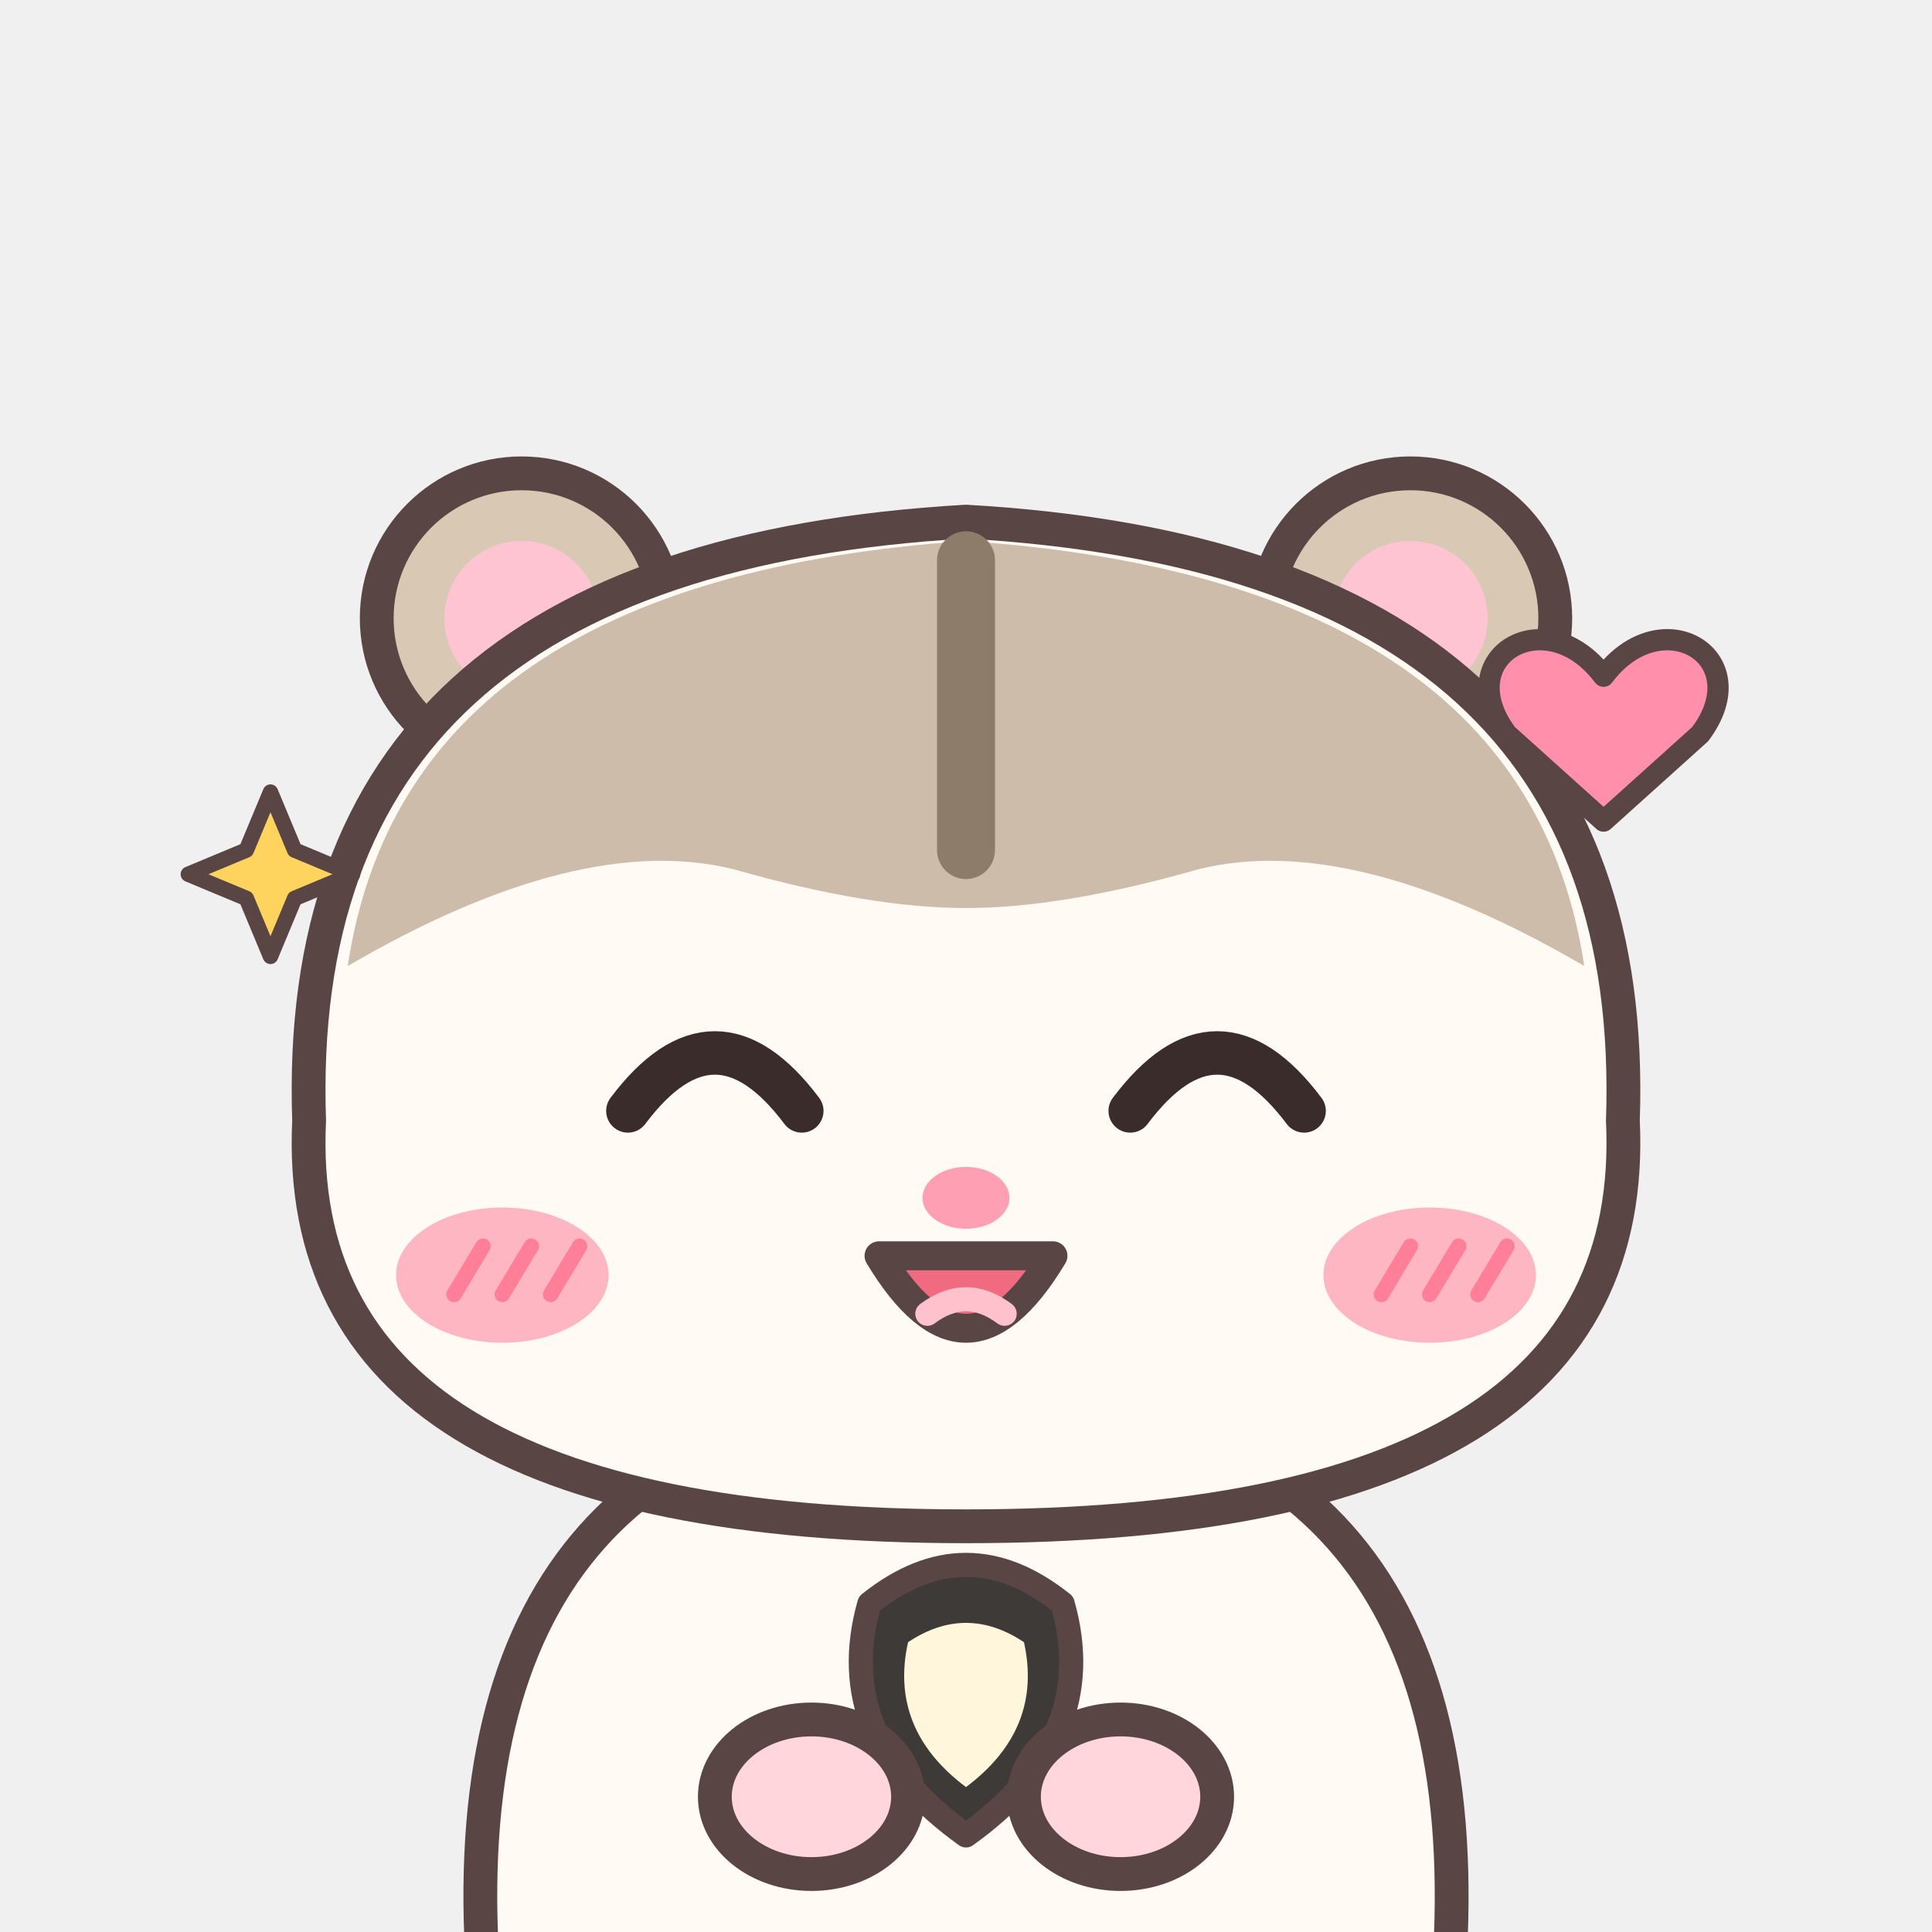
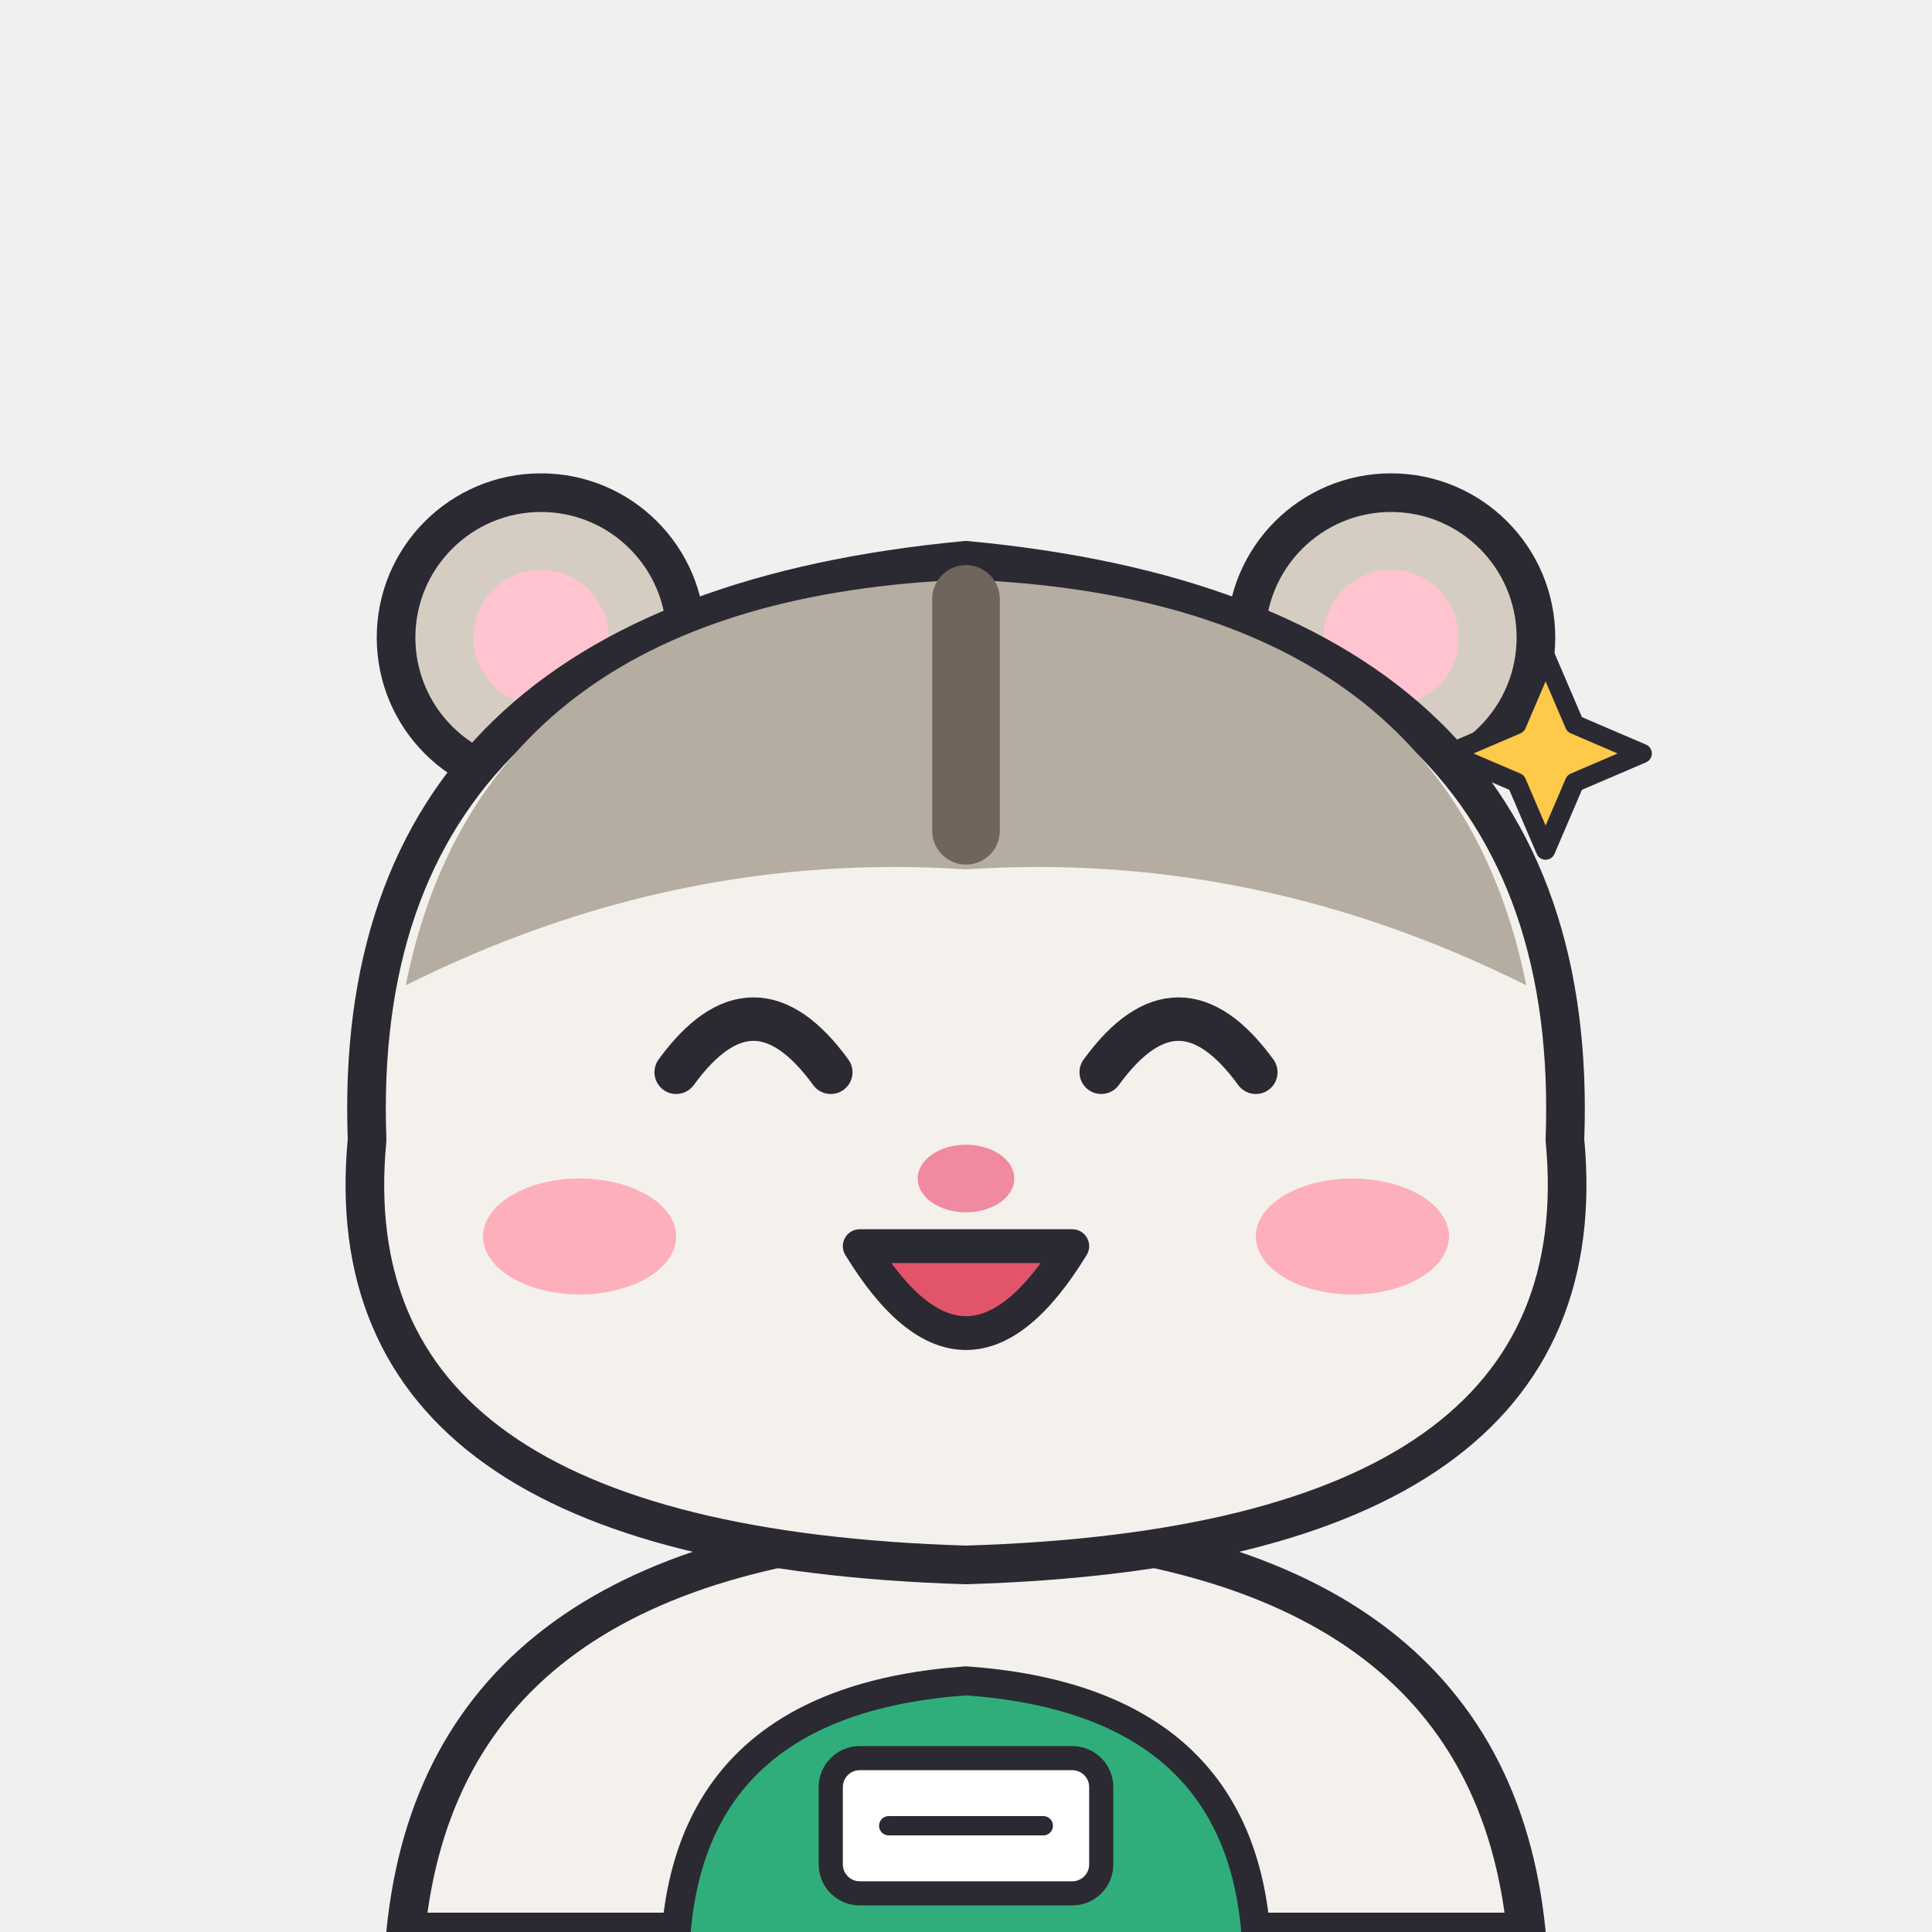
<svg xmlns="http://www.w3.org/2000/svg" viewBox="0 0 200 200" role="img" aria-label="ジャンガリアンハムスター">
-   <path d="M50 204 Q46 146 100 144 Q154 146 150 204 Z" fill="#fffaf3" stroke="#5a4545" stroke-width="3.5" stroke-linejoin="round" stroke-linecap="round" />
-   <g transform="translate(0 16)">
-     <path d="M90 150 q10 -8 20 0 q4 14 -10 24 q-14 -10 -10 -24z" fill="#3d3a38" stroke="#5a4545" stroke-width="2.5" stroke-linejoin="round" stroke-linecap="round" />
-     <path d="M94 154 q6 -4 12 0 q2 9 -6 15 q-8 -6 -6 -15z" fill="#fff6dc" />
-   </g>
-   <ellipse cx="84" cy="186" rx="10" ry="8" fill="#ffd6dc" stroke="#5a4545" stroke-width="3.5" stroke-linejoin="round" stroke-linecap="round" />
-   <ellipse cx="116" cy="186" rx="10" ry="8" fill="#ffd6dc" stroke="#5a4545" stroke-width="3.5" stroke-linejoin="round" stroke-linecap="round" />
-   <circle cx="54" cy="64" r="15" fill="#d9c8b4" stroke="#5a4545" stroke-width="3.5" stroke-linejoin="round" stroke-linecap="round" />
-   <circle cx="146" cy="64" r="15" fill="#d9c8b4" stroke="#5a4545" stroke-width="3.5" stroke-linejoin="round" stroke-linecap="round" />
-   <circle cx="54" cy="64" r="8" fill="#ffc4d2" />
-   <circle cx="146" cy="64" r="8" fill="#ffc4d2" />
-   <path d="M32 116 Q30 58 100 54 Q170 58 168 116 Q170 158 100 158 Q30 158 32 116 Z" fill="#fffaf3" stroke="#5a4545" stroke-width="3.5" stroke-linejoin="round" stroke-linecap="round" />
-   <path d="M36 100 Q42 60 100 56 Q158 60 164 100 Q140 86 124 90 Q110 94 100 94 Q90 94 76 90 Q60 86 36 100 Z" fill="#cdbcaa" />
-   <path d="M100 58 V88" stroke="#8e7c6a" stroke-width="6" stroke-linecap="round" />
-   <ellipse cx="100" cy="124" rx="4.5" ry="3.2" fill="#ff9fb4" />
-   <ellipse cx="52" cy="132" rx="11" ry="7" fill="#ffaabb" opacity="0.85" />
-   <path d="M47 134 l3 -5 M52 134 l3 -5 M57 134 l3 -5" stroke="#ff7f99" stroke-width="1.6" stroke-linecap="round" />
-   <ellipse cx="148" cy="132" rx="11" ry="7" fill="#ffaabb" opacity="0.85" />
-   <path d="M143 134 l3 -5 M148 134 l3 -5 M153 134 l3 -5" stroke="#ff7f99" stroke-width="1.6" stroke-linecap="round" />
-   <path d="M65 115 Q74 103 83 115" fill="none" stroke="#3b2c2c" stroke-width="4.5" stroke-linecap="round" stroke-linejoin="round" />
-   <path d="M117 115 Q126 103 135 115" fill="none" stroke="#3b2c2c" stroke-width="4.5" stroke-linecap="round" stroke-linejoin="round" />
-   <path d="M91 130 Q100 145 109 130 Z" fill="#f06a80" stroke="#5a4545" stroke-width="3" stroke-linecap="round" stroke-linejoin="round" />
-   <path d="M96 136 Q100 133 104 136" fill="none" stroke="#ffc2cc" stroke-width="2.5" stroke-linecap="round" />
-   <path d="M166 70 c-6 -8 -16 -2 -10 6 l10 9 10 -9 c6 -8 -4 -14 -10 -6z" fill="#ff8fab" stroke="#5a4545" stroke-width="2.2" stroke-linejoin="round" />
-   <path d="M28 82 l2.5 6 6 2.5 -6 2.5 -2.5 6 -2.5 -6 -6 -2.5 6 -2.5z" fill="#ffd45e" stroke="#5a4545" stroke-width="1.6" stroke-linejoin="round" />
+   <path d="M42 200 Q46 160 100 158 Q154 160 158 200 Z" fill="#f4f1ec" stroke="#2b2a33" stroke-width="4" stroke-linejoin="round" />
+   <path d="M70 200 Q72 176 100 174 Q128 176 130 200" fill="#2fae7c" stroke="#2b2a33" stroke-width="3" stroke-linejoin="round" />
+   <rect x="86" y="182" width="28" height="14" rx="3" fill="#fff" stroke="#2b2a33" stroke-width="2.5" stroke-linejoin="round" />
+   <path d="M92 189 h16" stroke="#2b2a33" stroke-width="2" stroke-linecap="round" />
+   <circle cx="56" cy="66" r="15" fill="#d6cdc2" stroke="#2b2a33" stroke-width="4" stroke-linejoin="round" />
+   <circle cx="144" cy="66" r="15" fill="#d6cdc2" stroke="#2b2a33" stroke-width="4" stroke-linejoin="round" />
+   <circle cx="56" cy="66" r="7" fill="#ffc4cf" />
+   <circle cx="144" cy="66" r="7" fill="#ffc4cf" />
+   <path d="M38 118 Q36 64 100 58 Q164 64 162 118 Q166 160 100 162 Q34 160 38 118 Z" fill="#f4f1ec" stroke="#2b2a33" stroke-width="4" stroke-linejoin="round" />
+   <path d="M42 102 Q50 62 100 60 Q150 62 158 102 Q130 88 100 90 Q70 88 42 102 Z" fill="#b5aca2" />
+   <path d="M100 62 V86" stroke="#6f655c" stroke-width="7" stroke-linecap="round" />
+   <ellipse cx="100" cy="122" rx="5" ry="3.5" fill="#f08aa0" />
+   <ellipse cx="60" cy="128" rx="10" ry="6" fill="#ff9fb0" opacity="0.8" />
+   <ellipse cx="140" cy="128" rx="10" ry="6" fill="#ff9fb0" opacity="0.8" />
+   <path d="M70 111 Q78 100 86 111" fill="none" stroke="#2b2a33" stroke-width="4.5" stroke-linecap="round" />
+   <path d="M114 111 Q122 100 130 111" fill="none" stroke="#2b2a33" stroke-width="4.5" stroke-linecap="round" />
+   <path d="M89 129 Q100 147 111 129 Z" fill="#e2546a" stroke="#2b2a33" stroke-width="3.5" stroke-linecap="round" stroke-linejoin="round" />
+   <path d="M160 68 l3 7 7 3 -7 3 -3 7 -3 -7 -7 -3 7 -3z" fill="#ffc94a" stroke="#2b2a33" stroke-width="2" stroke-linejoin="round" />
</svg>
